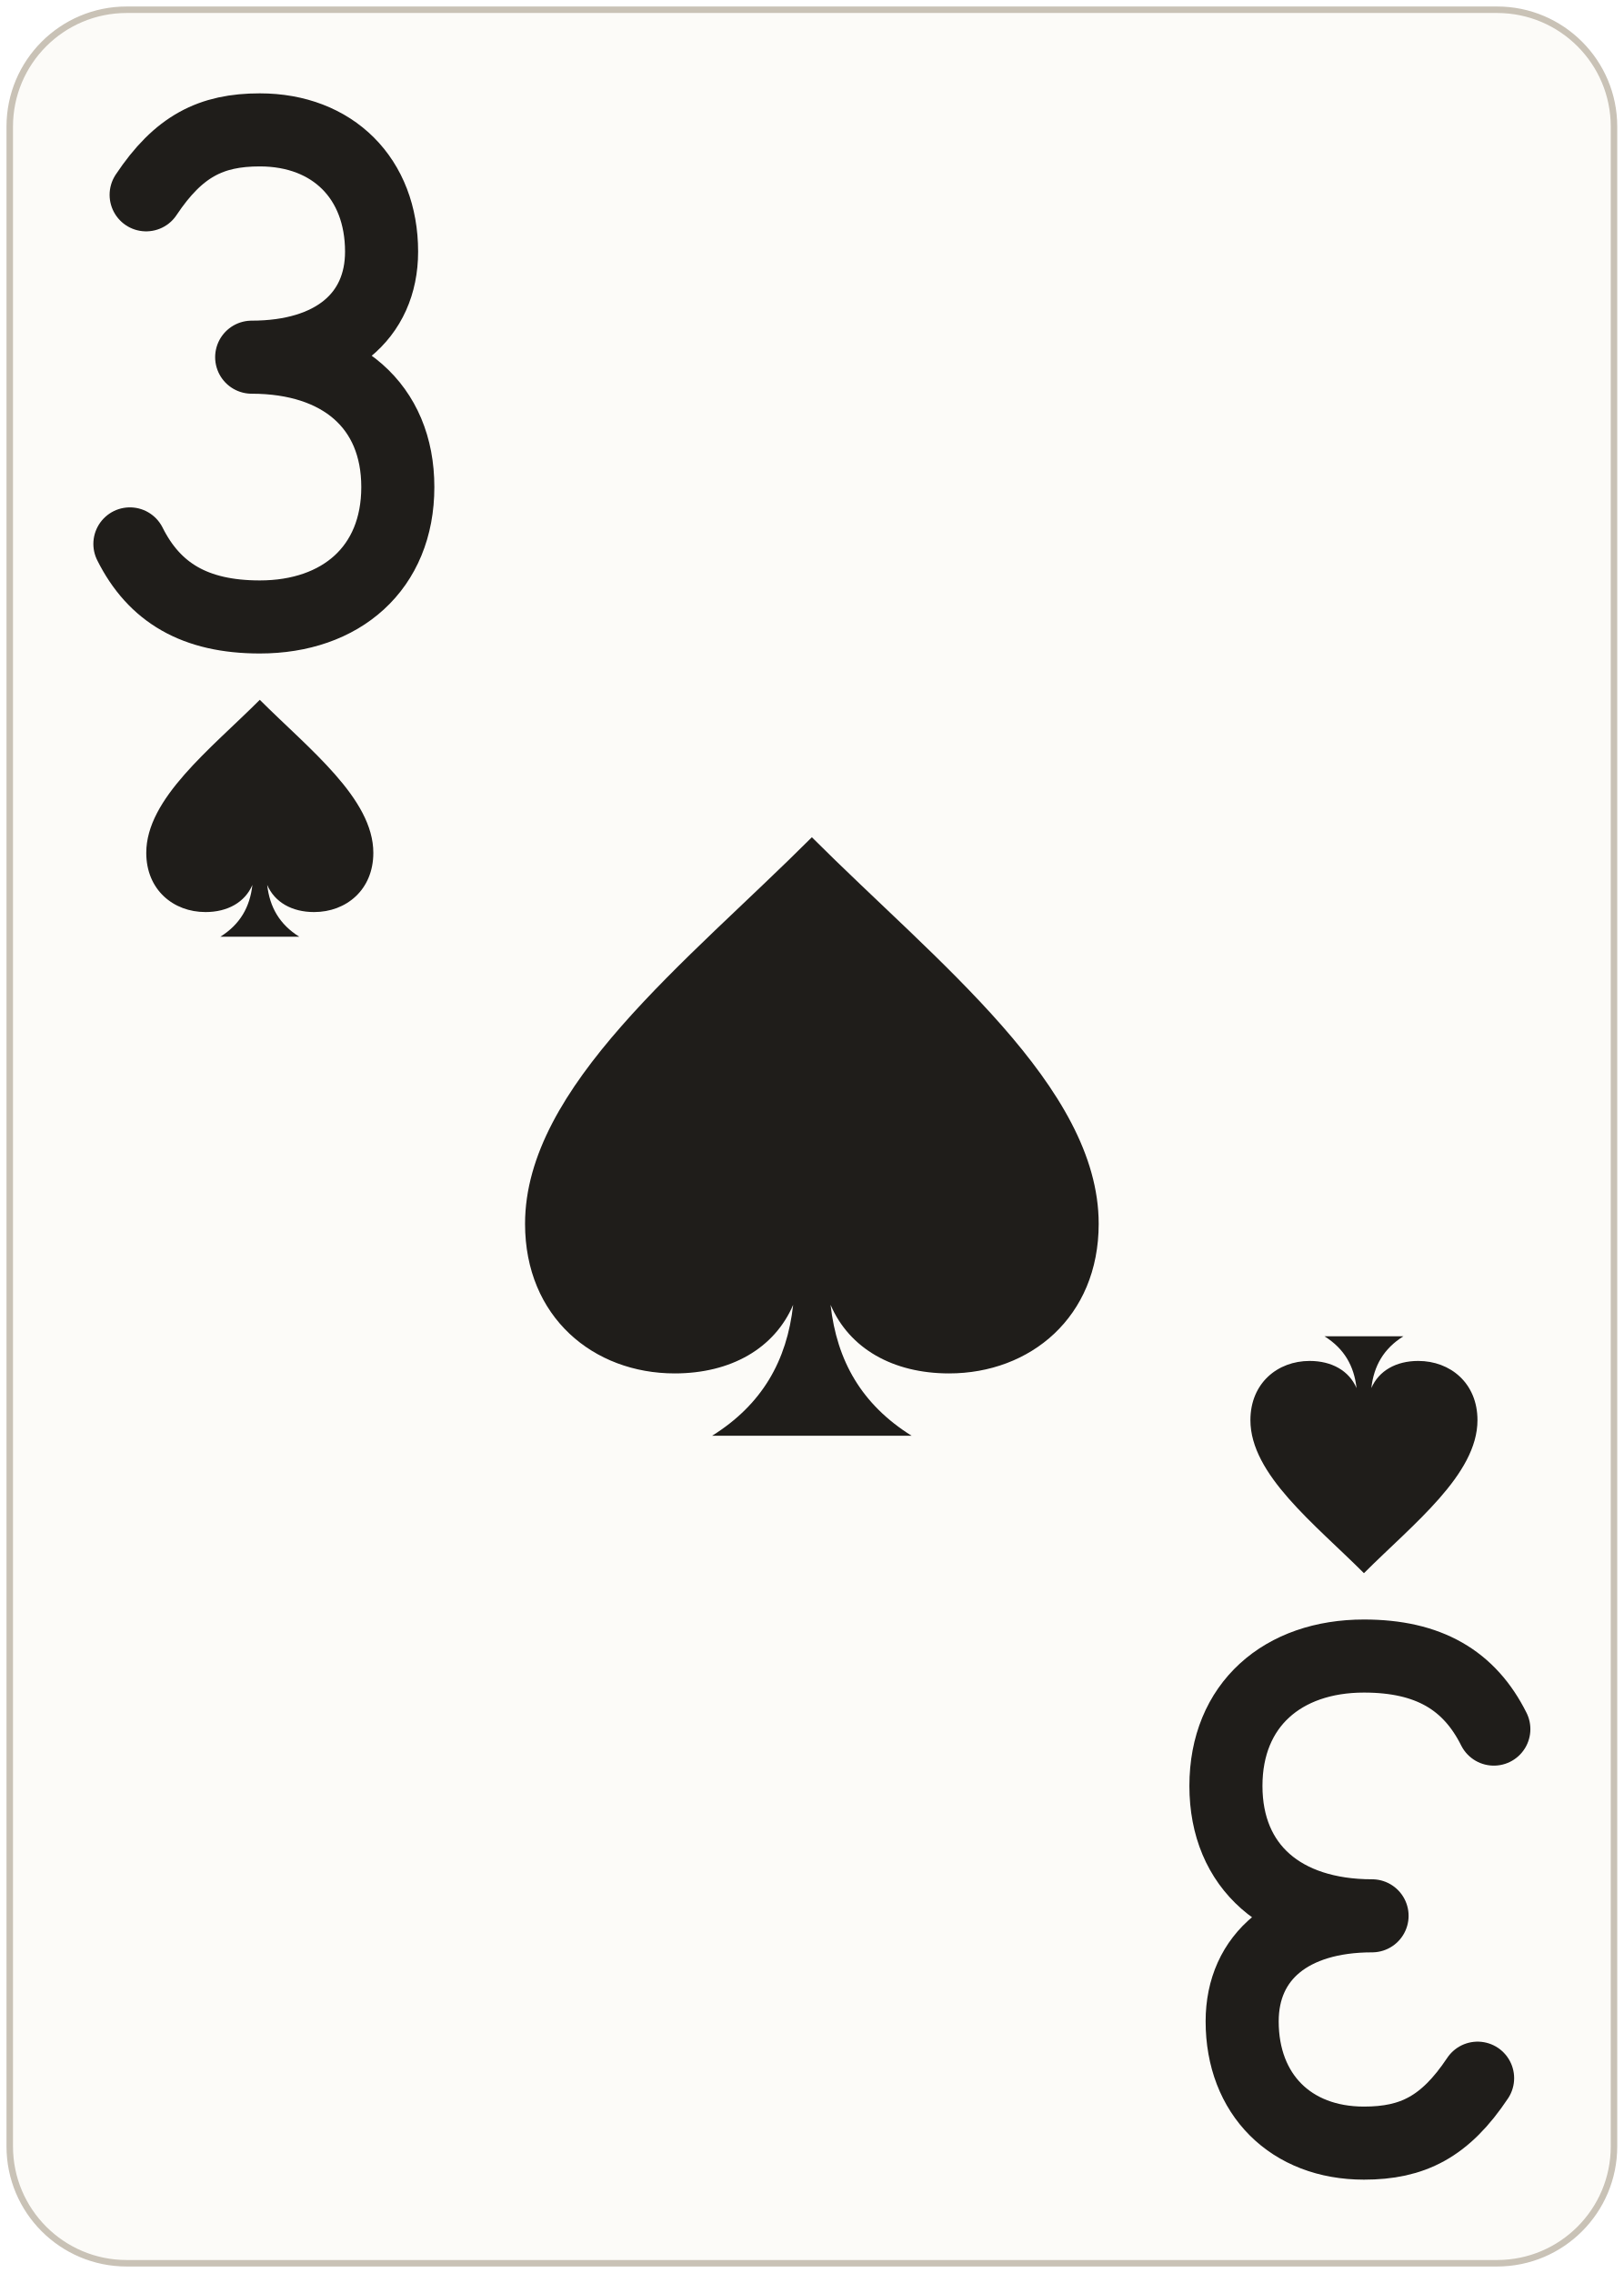
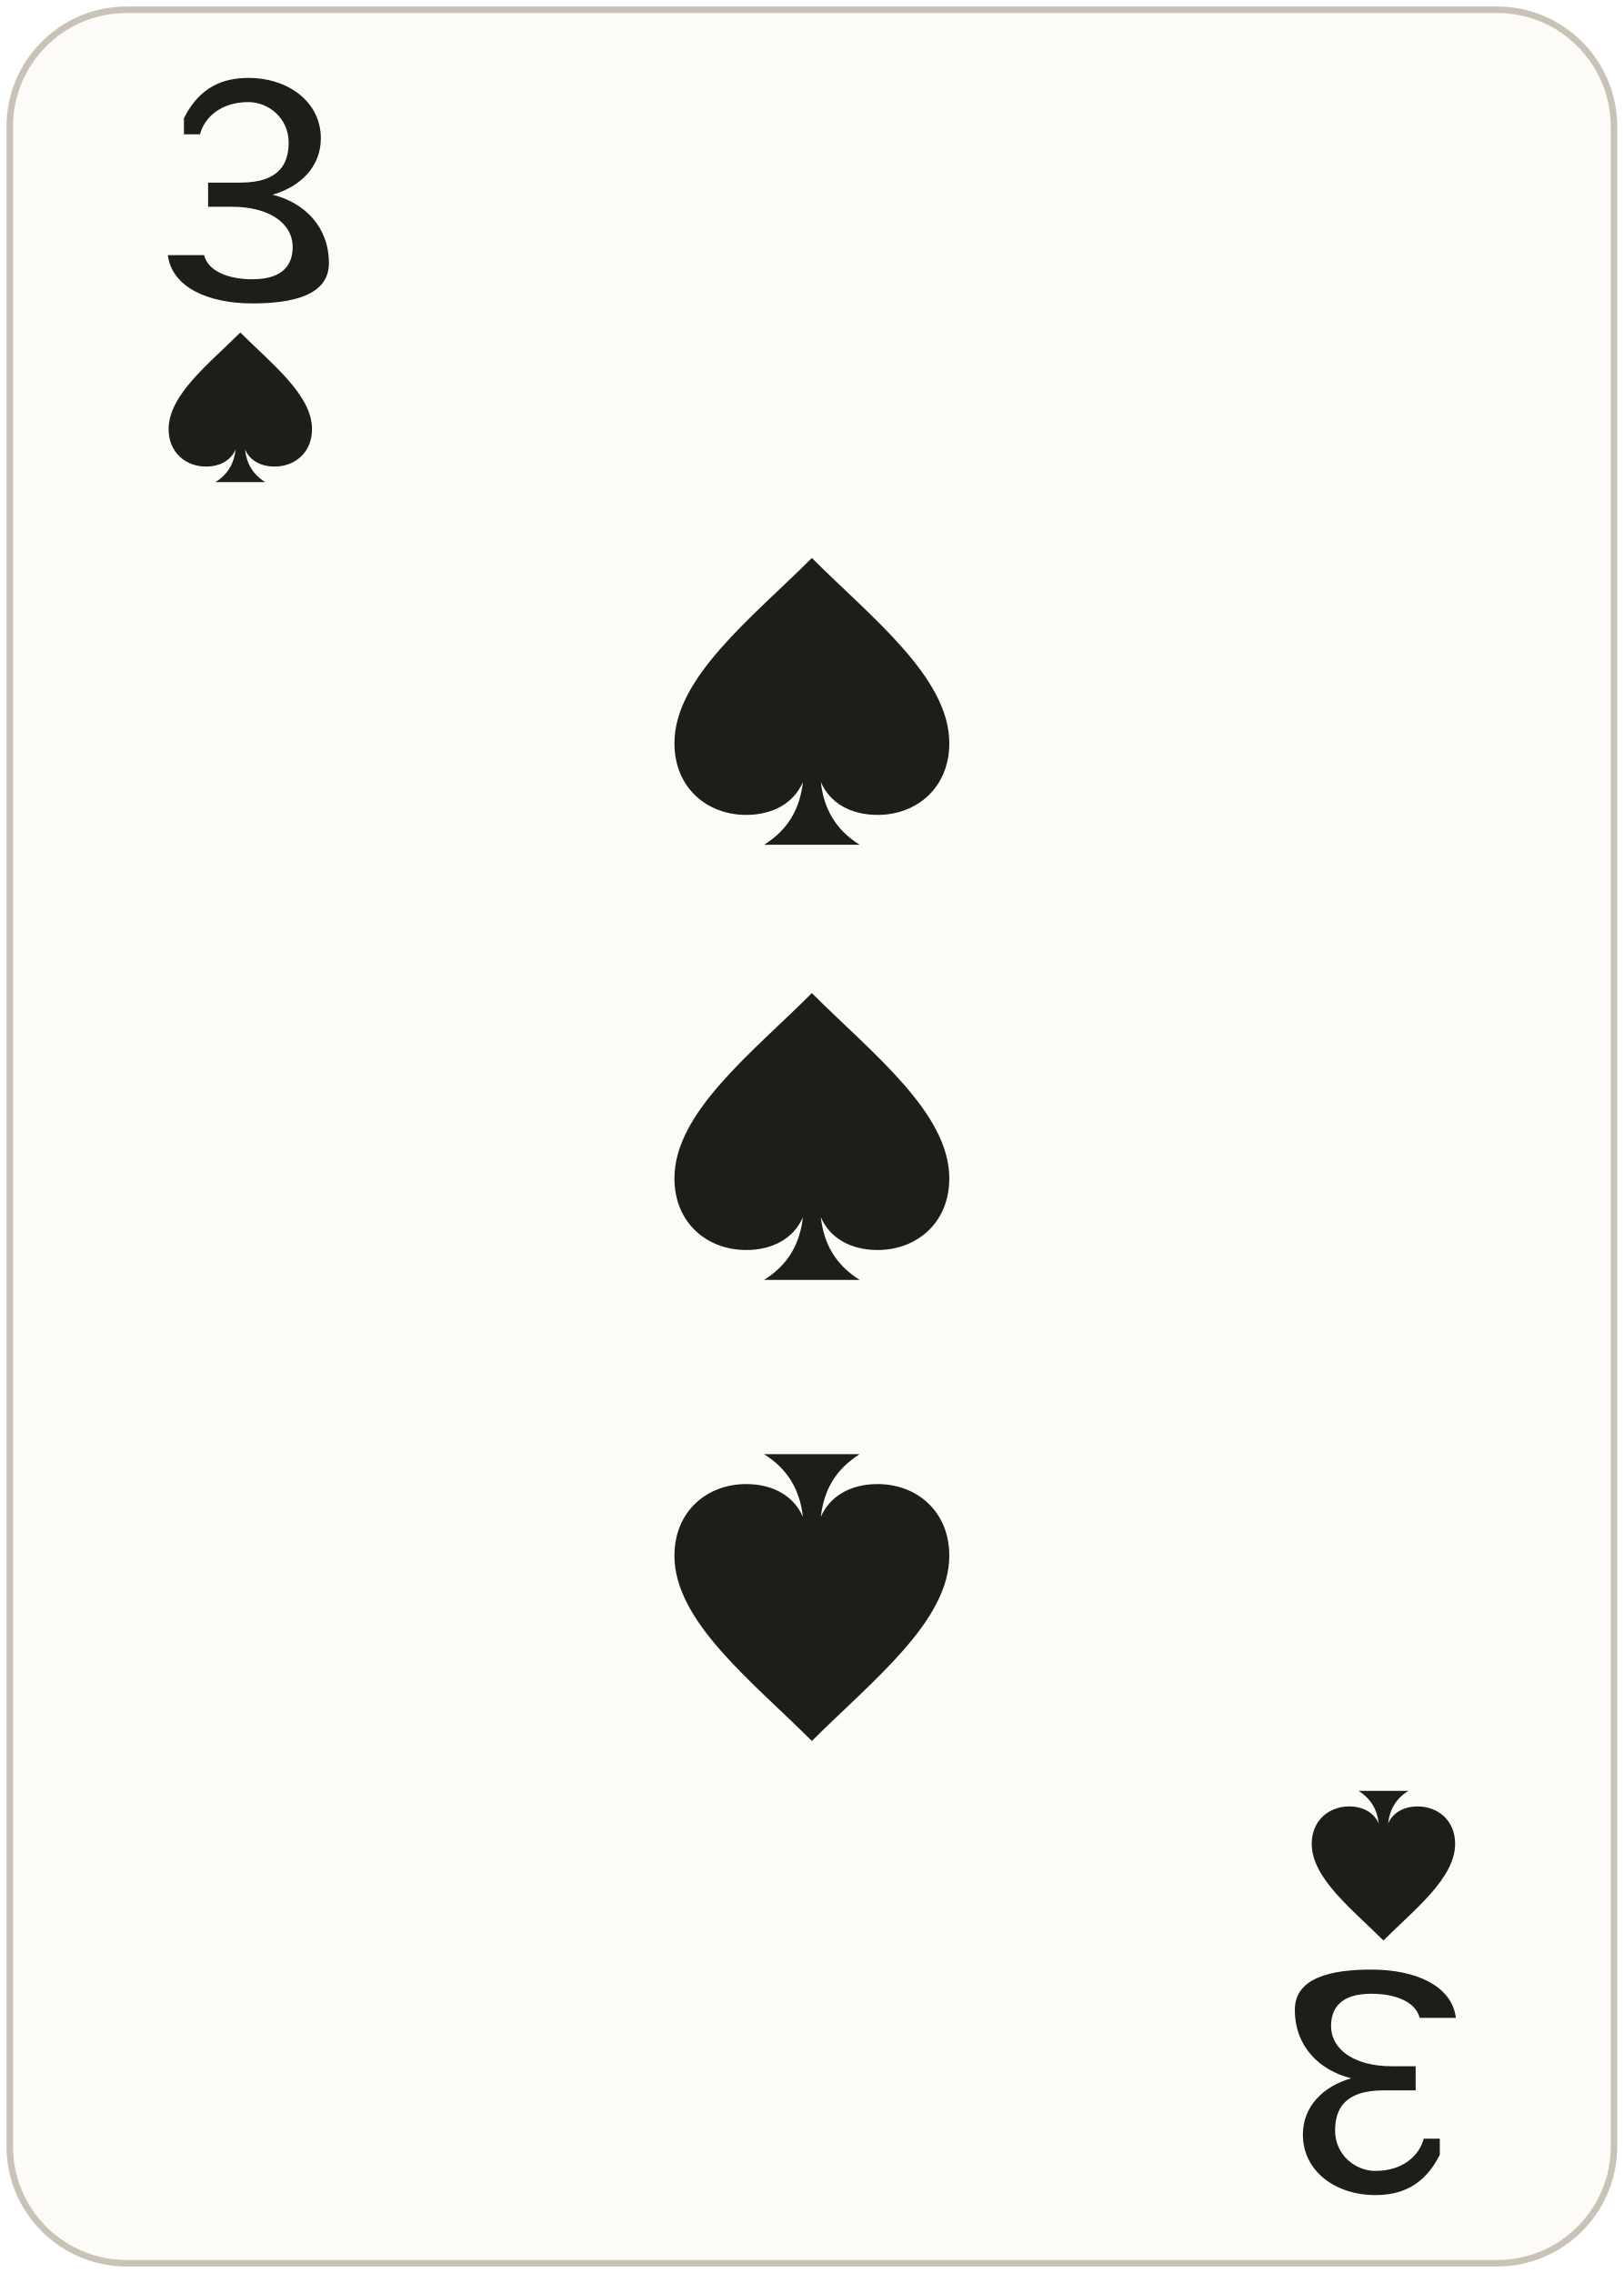
<svg xmlns="http://www.w3.org/2000/svg" viewBox="0 0 250 350" width="250" height="350">
  <rect x="1.5" y="1.5" width="247" height="347" rx="18" fill="#fcfbf8" stroke="#c9c2b6" stroke-width="1" vector-effect="non-scaling-stroke" />
-   <path transform="translate(18.75 20) scale(1.25)" d="M3 8C7 2 11 0 17 0C26 0 32 6 32 15C32 23 26 28 16 28C27 28 34 34 34 44C34 54 27 60 17 60C9 60 4 57 1 51" fill="none" stroke="#1f1d1a" stroke-width="9" stroke-linecap="round" stroke-linejoin="round" />
-   <g transform="translate(21 107) scale(0.38)" fill="#1f1d1a">
+   <path transform="translate(24.6 12) scale(0.62)" d="M6 10C10 2 16 0 22 0C32 0 40 6 40 15C40 22 35 27 28 29C36 31 42 37 42 46C42 54 33 56 23 56C12 56 3 52 2 44H11C12 48 17 50 23 50C31 50 33 46 33 42C33 36 27 32 18 32H12V26H20C30 26 32 21 32 16C32 10 27 6 22 6C15 6 11 10 10 14H6Z" fill="#1f1d1a" />
+   <g transform="translate(25 50.72) scale(0.24)" fill="#1f1d1a">
    <path d="M50 2C30 22 4 42 4 64C4 79 15 88 28 88C37 88 44 84 47 77C46 86 42 93 34 98H66C58 93 54 86 53 77C56 84 63 88 72 88C85 88 96 79 96 64C96 42 70 22 50 2Z" />
  </g>
  <g transform="rotate(180 125 175)">
-     <path transform="translate(18.75 20) scale(1.25)" d="M3 8C7 2 11 0 17 0C26 0 32 6 32 15C32 23 26 28 16 28C27 28 34 34 34 44C34 54 27 60 17 60C9 60 4 57 1 51" fill="none" stroke="#1f1d1a" stroke-width="9" stroke-linecap="round" stroke-linejoin="round" />
-     <g transform="translate(21 107) scale(0.38)" fill="#1f1d1a">
+     <path transform="translate(24.6 12) scale(0.62)" d="M6 10C10 2 16 0 22 0C32 0 40 6 40 15C40 22 35 27 28 29C36 31 42 37 42 46C42 54 33 56 23 56C12 56 3 52 2 44H11C12 48 17 50 23 50C31 50 33 46 33 42C33 36 27 32 18 32H12V26H20C30 26 32 21 32 16C32 10 27 6 22 6C15 6 11 10 10 14H6Z" fill="#1f1d1a" />
+     <g transform="translate(25 50.72) scale(0.24)" fill="#1f1d1a">
      <path d="M50 2C30 22 4 42 4 64C4 79 15 88 28 88C37 88 44 84 47 77C46 86 42 93 34 98H66C58 93 54 86 53 77C56 84 63 88 72 88C85 88 96 79 96 64C96 42 70 22 50 2Z" />
    </g>
  </g>
-   <g transform="translate(77 127) scale(0.96)" fill="#1f1d1a">
+   <g transform="translate(102 85) scale(0.46)" fill="#1f1d1a">
    <path d="M50 2C30 22 4 42 4 64C4 79 15 88 28 88C37 88 44 84 47 77C46 86 42 93 34 98H66C58 93 54 86 53 77C56 84 63 88 72 88C85 88 96 79 96 64C96 42 70 22 50 2Z" />
  </g>
+   <g transform="translate(102 152) scale(0.46)" fill="#1f1d1a">
+     <path d="M50 2C30 22 4 42 4 64C4 79 15 88 28 88C37 88 44 84 47 77C46 86 42 93 34 98H66C58 93 54 86 53 77C56 84 63 88 72 88C85 88 96 79 96 64C96 42 70 22 50 2Z" />
+   </g>
+   <g transform="rotate(180 125 246)">
+     <g transform="translate(102 223) scale(0.46)" fill="#1f1d1a">
+       <path d="M50 2C30 22 4 42 4 64C4 79 15 88 28 88C37 88 44 84 47 77C46 86 42 93 34 98H66C58 93 54 86 53 77C56 84 63 88 72 88C85 88 96 79 96 64C96 42 70 22 50 2Z" />
+     </g>
+   </g>
</svg>
